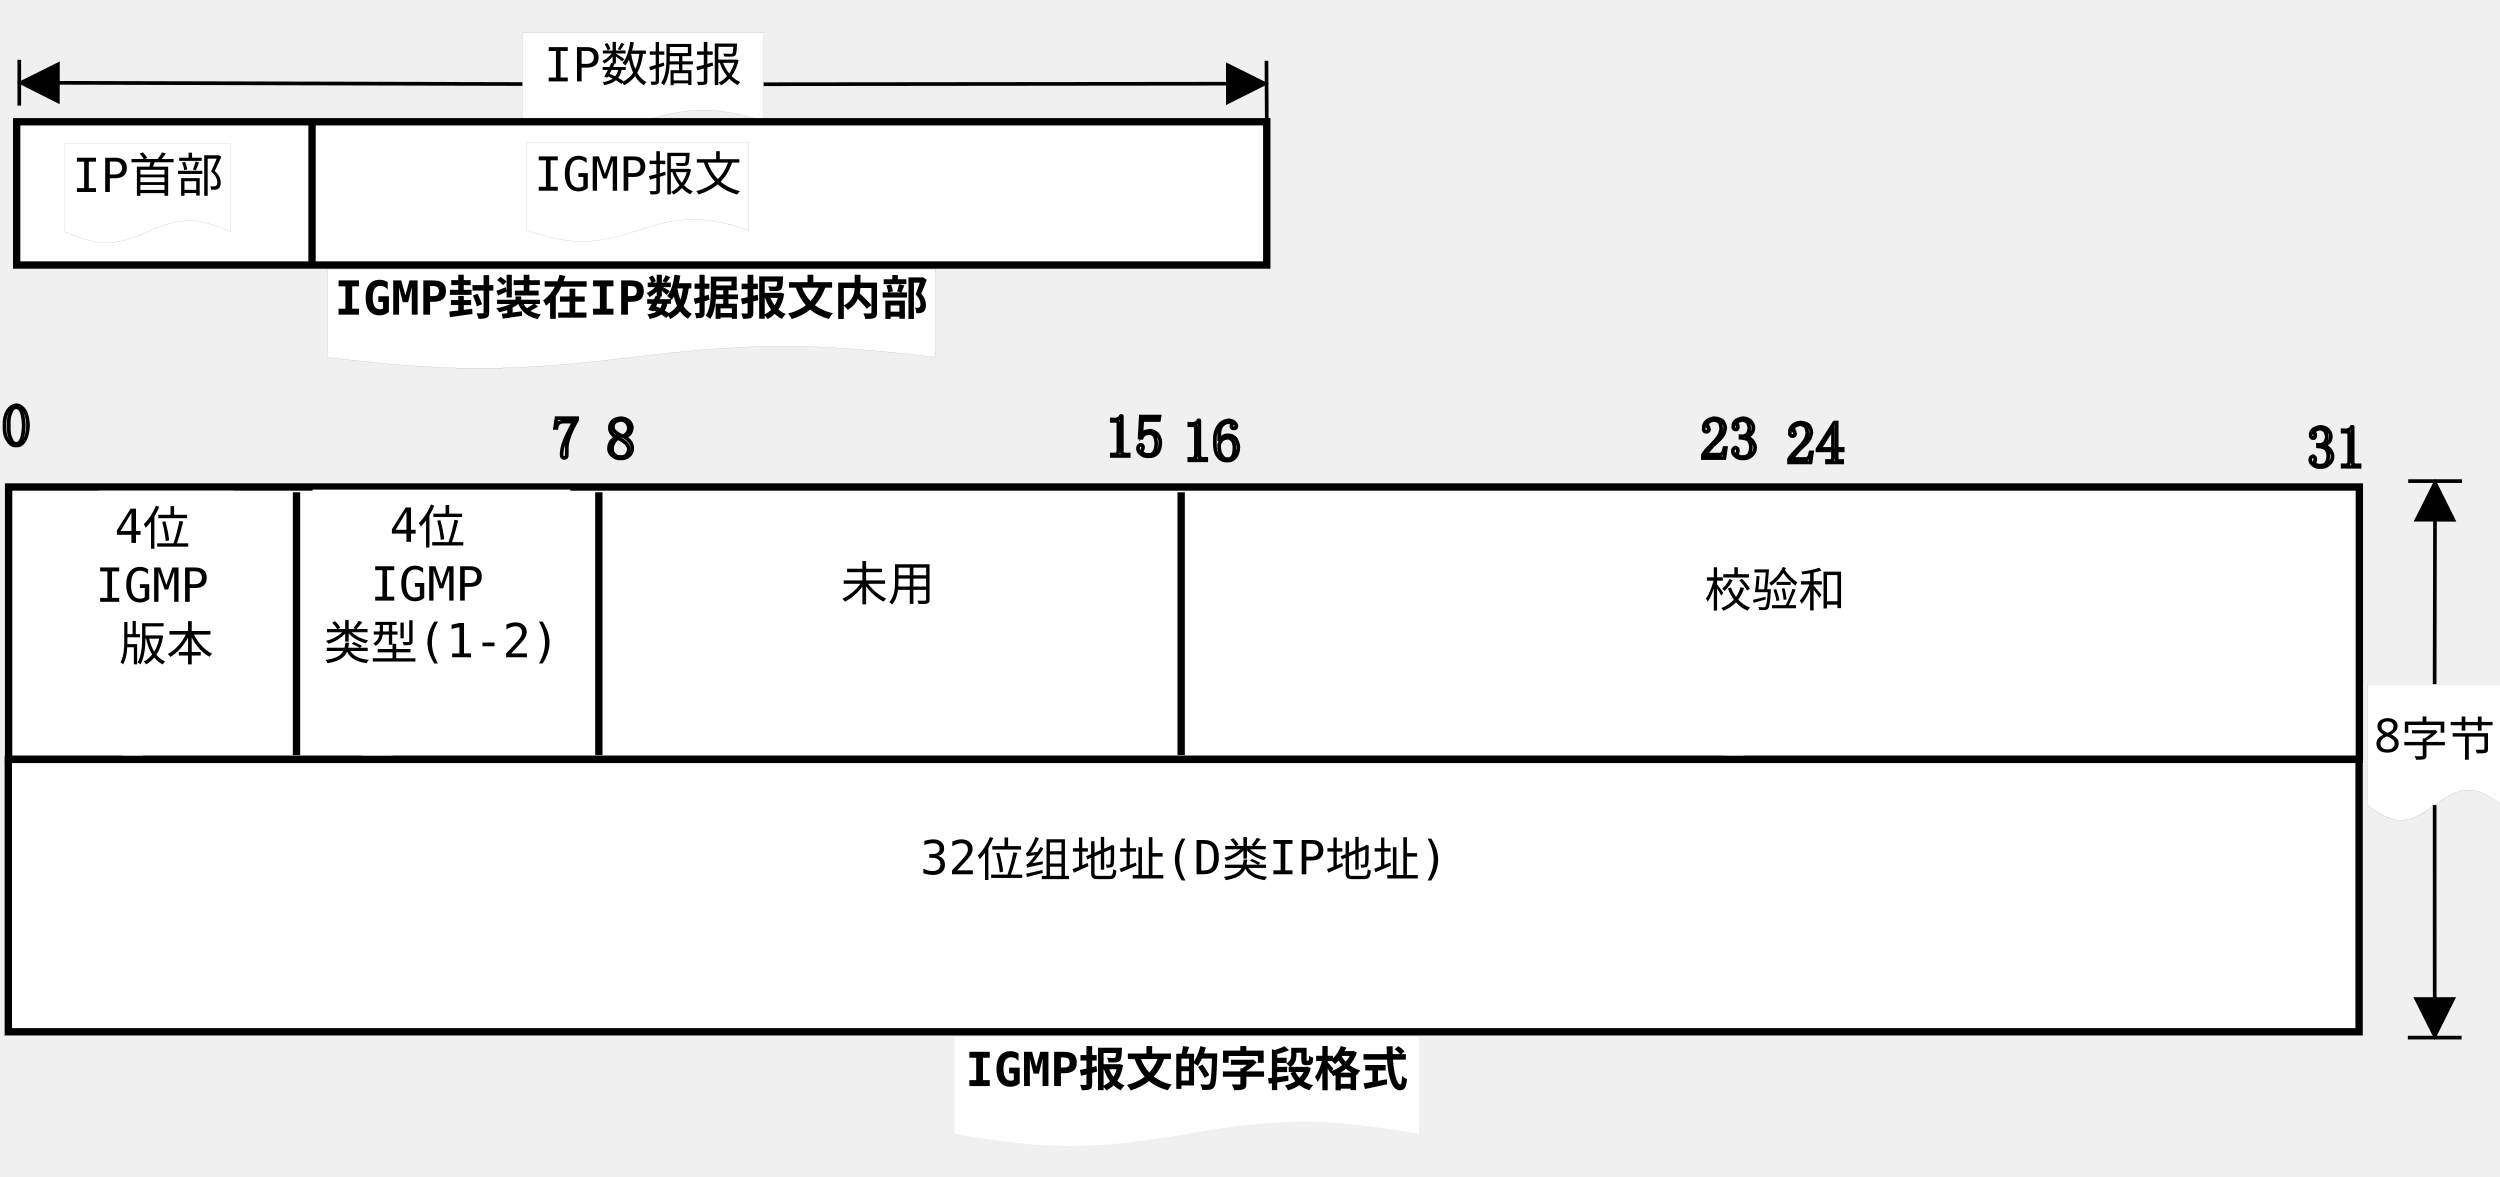
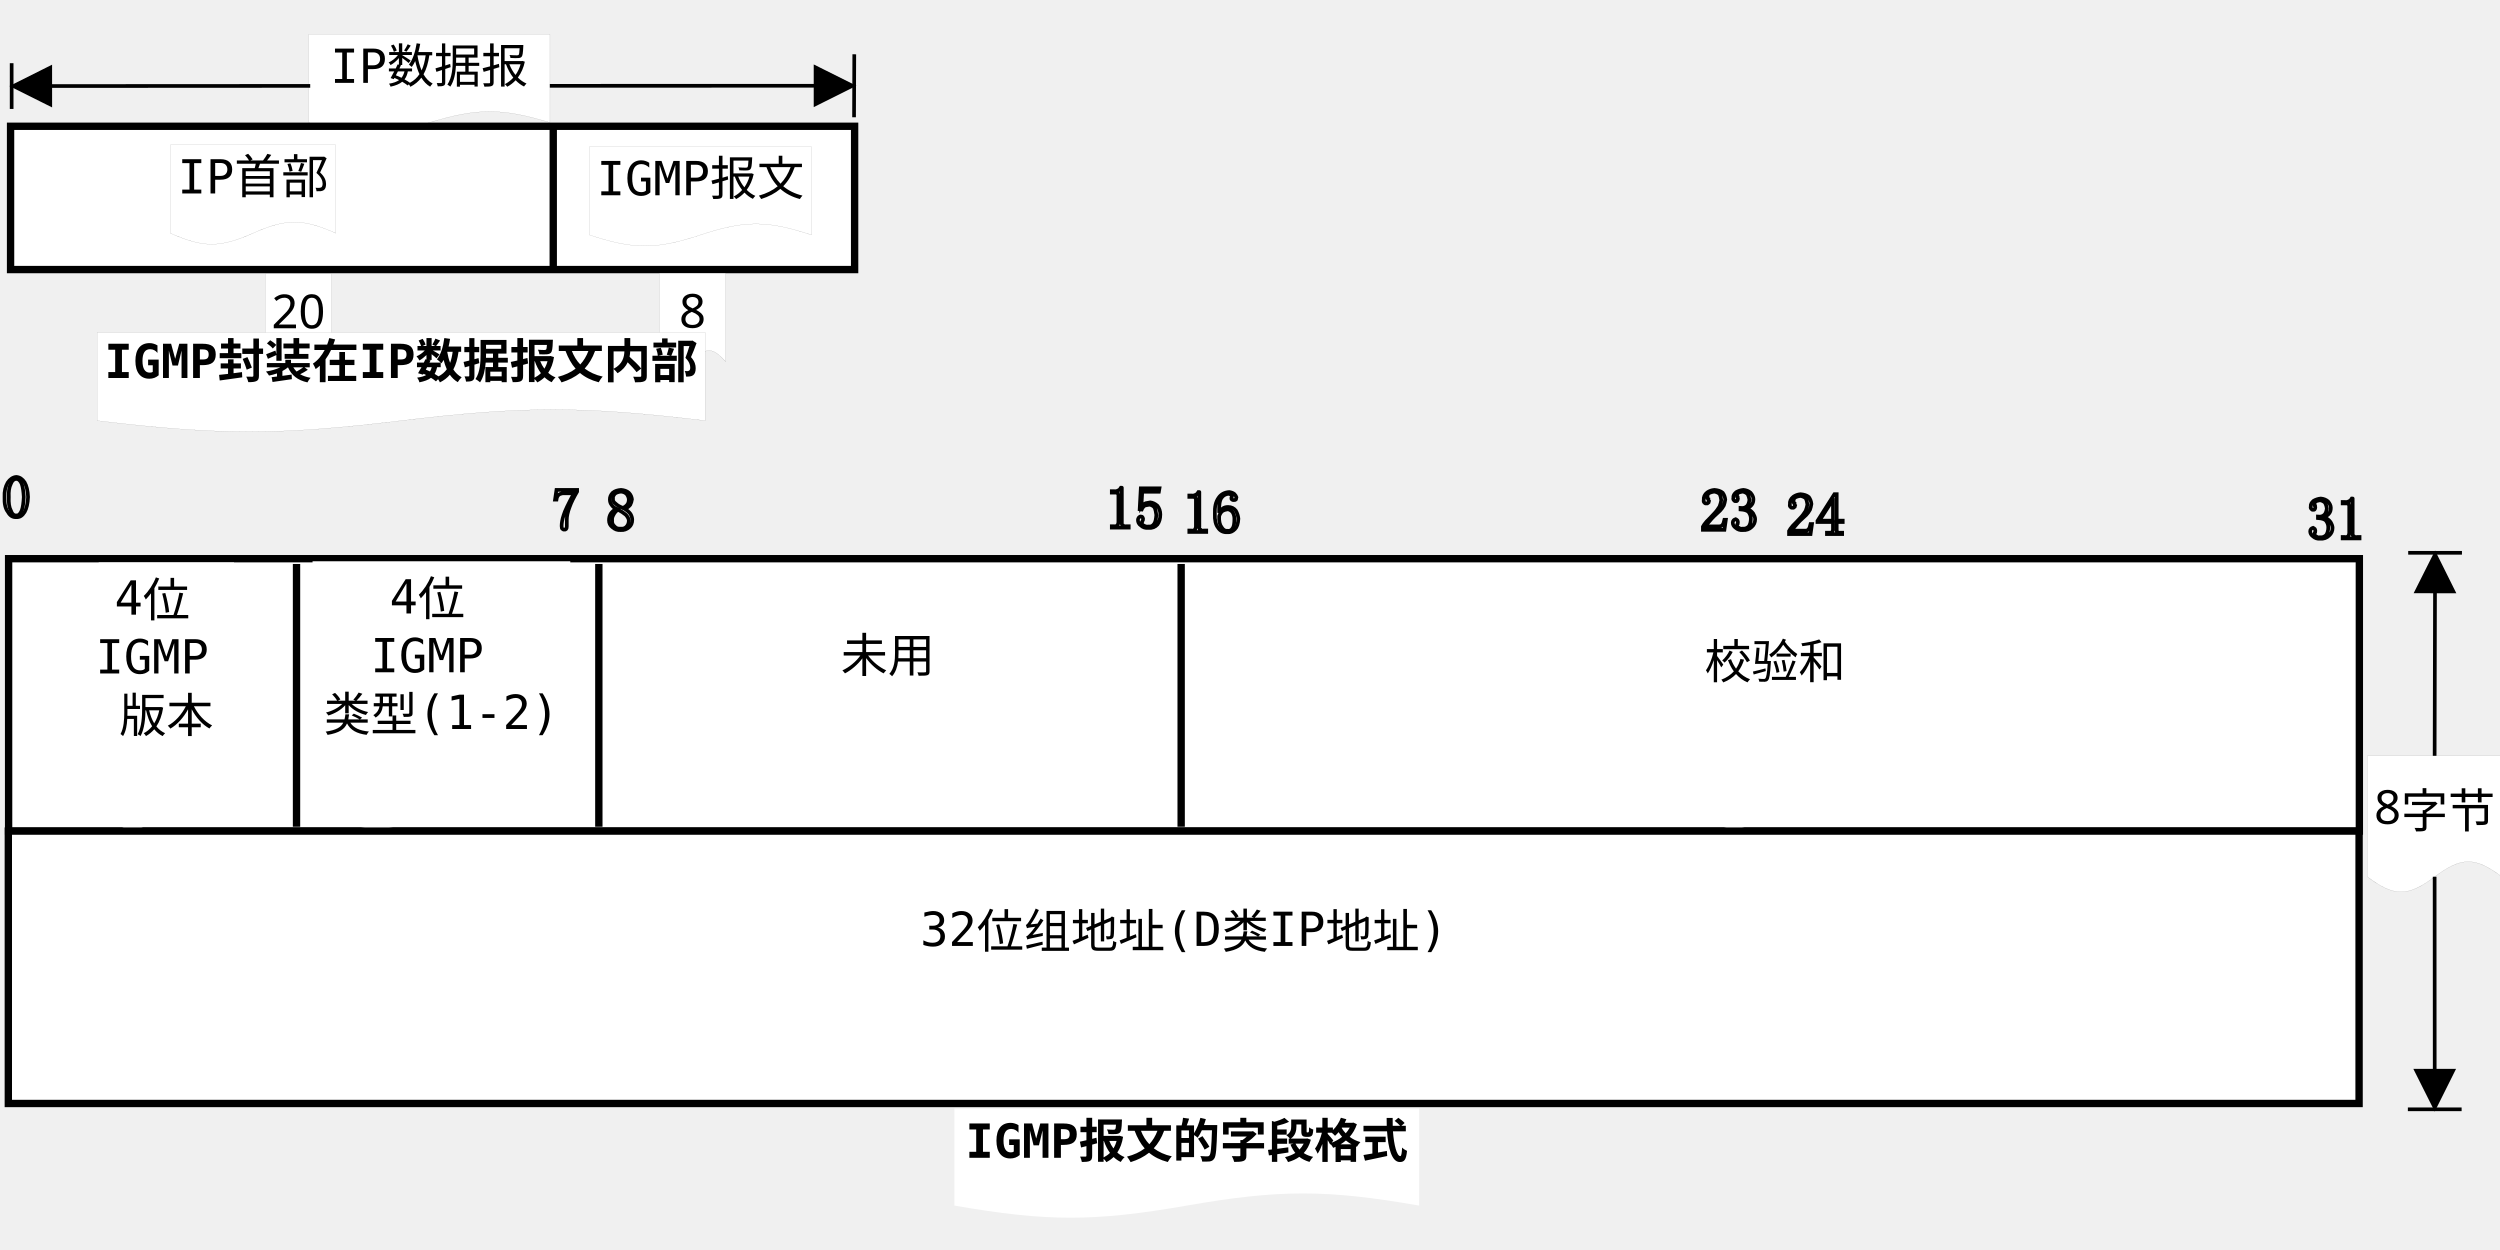
- <svg xmlns="http://www.w3.org/2000/svg" width="34cm" height="16cm" viewBox="398 177 680 304">
+ <svg xmlns="http://www.w3.org/2000/svg" width="34cm" height="17cm" viewBox="398 158 680 323">
  <g>
    <rect style="fill: #ffffff" x="400.341" y="301.464" width="639.405" height="74.092" />
    <rect style="fill: none; fill-opacity:0; stroke-width: 2; stroke: #000000" x="400.341" y="301.464" width="639.405" height="74.092" />
    <text font-size="12.8" style="fill: #000000;text-anchor:middle;font-family:monospace;font-style:normal;font-weight:normal" x="720.044" y="341.16">
      <tspan x="720.044" y="341.16" />
    </text>
  </g>
  <g>
    <path style="fill: #ffffff" d="M 424.855 302.485 L 461.655,302.485 L 461.655,367.285 C 454.295,356.485 450.615,356.485 443.255,367.285 C 435.895,378.085 432.215,378.085 424.855,367.285 L 424.855,302.485z" />
    <path style="fill: none; fill-opacity:0; stroke-width: 2.35099e-037; stroke: #000000" d="M 424.855 302.485 L 461.655,302.485 L 461.655,367.285 C 454.295,356.485 450.615,356.485 443.255,367.285 C 435.895,378.085 432.215,378.085 424.855,367.285 L 424.855,302.485" />
    <text font-size="12.8" style="fill: #000000;text-anchor:middle;font-family:monospace;font-style:normal;font-weight:normal" x="443.255" y="316.685">
      <tspan x="443.255" y="316.685">4位</tspan>
      <tspan x="443.255" y="332.685">IGMP</tspan>
      <tspan x="443.255" y="348.685">版本</tspan>
    </text>
  </g>
  <g>
    <path style="fill: #ffffff" d="M 483.015 302.163 L 553.115,302.163 L 553.115,366.963 C 539.095,356.163 532.085,356.163 518.065,366.963 C 504.045,377.763 497.035,377.763 483.015,366.963 L 483.015,302.163z" />
    <path style="fill: none; fill-opacity:0; stroke-width: 2.35099e-037; stroke: #000000" d="M 483.015 302.163 L 553.115,302.163 L 553.115,366.963 C 539.095,356.163 532.085,356.163 518.065,366.963 C 504.045,377.763 497.035,377.763 483.015,366.963 L 483.015,302.163" />
    <text font-size="12.8" style="fill: #000000;text-anchor:middle;font-family:monospace;font-style:normal;font-weight:normal" x="518.065" y="316.363">
      <tspan x="518.065" y="316.363">4位</tspan>
      <tspan x="518.065" y="332.363">IGMP</tspan>
      <tspan x="518.065" y="348.363">类型(1-2)</tspan>
    </text>
  </g>
  <g>
    <path style="fill: #ffffff" d="M 622.366 303.147 L 656.616,303.147 L 656.616,365.547 C 649.766,355.147 646.341,355.147 639.491,365.547 C 632.641,375.947 629.216,375.947 622.366,365.547 L 622.366,303.147z" />
    <path style="fill: none; fill-opacity:0; stroke-width: 2.35099e-037; stroke: #000000" d="M 622.366 303.147 L 656.616,303.147 L 656.616,365.547 C 649.766,355.147 646.341,355.147 639.491,365.547 C 632.641,375.947 629.216,375.947 622.366,365.547 L 622.366,303.147" />
    <text font-size="12.8" style="fill: #000000;text-anchor:middle;font-family:monospace;font-style:normal;font-weight:normal" x="639.491" y="332.347">
      <tspan x="639.491" y="332.347">未用</tspan>
    </text>
  </g>
  <g>
    <path style="fill: #ffffff" d="M 858.604 304.853 L 903.004,304.853 L 903.004,367.253 C 894.124,356.853 889.684,356.853 880.804,367.253 C 871.924,377.653 867.484,377.653 858.604,367.253 L 858.604,304.853z" />
    <path style="fill: none; fill-opacity:0; stroke-width: 2.35099e-037; stroke: #000000" d="M 858.604 304.853 L 903.004,304.853 L 903.004,367.253 C 894.124,356.853 889.684,356.853 880.804,367.253 C 871.924,377.653 867.484,377.653 858.604,367.253 L 858.604,304.853" />
    <text font-size="12.8" style="fill: #000000;text-anchor:middle;font-family:monospace;font-style:normal;font-weight:normal" x="880.804" y="334.053">
      <tspan x="880.804" y="334.053">校验和</tspan>
    </text>
  </g>
  <g>
    <path style="fill: #ffffff" d="M 657.6 451.016 L 784,451.016 L 784,477.416 C 758.72,473.016 746.08,473.016 720.8,477.416 C 695.52,481.816 682.88,481.816 657.6,477.416 L 657.6,451.016z" />
    <path style="fill: none; fill-opacity:0; stroke-width: 2.35099e-037; stroke: #000000" d="M 657.6 451.016 L 784,451.016 L 784,477.416 C 758.72,473.016 746.08,473.016 720.8,477.416 C 695.52,481.816 682.88,481.816 657.6,477.416 L 657.6,451.016" />
    <text font-size="12.8" style="fill: #000000;text-anchor:middle;font-family:monospace;font-style:normal;font-weight:700" x="720.8" y="464.416">
      <tspan x="720.8" y="464.416">IGMP报文的字段格式</tspan>
    </text>
  </g>
  <line style="fill: none; fill-opacity:0; stroke-width: 2; stroke: #000000" x1="719.275" y1="302.901" x2="719.275" y2="374.373" />
  <g>
    <path style="fill: none; fill-opacity:0; stroke-width: 1; stroke-linecap: round; stroke: #000000" d="M 402.431 279.77 C 401.806,279.77 401.259,280.239 400.946,281.098 C 400.477,282.036 400.321,283.208 400.399,284.692 C 400.321,286.255 400.477,287.505 400.946,288.364 C 401.259,289.301 401.806,289.77 402.431,289.692 C 403.056,289.77 403.524,289.301 403.915,288.364 C 404.227,287.505 404.384,286.255 404.462,284.692 C 404.384,283.208 404.227,282.036 403.915,281.098 C 403.524,280.239 403.056,279.77 402.431,279.77 L 402.431,279.77" />
    <path style="fill: none; fill-opacity:0; stroke-width: 1; stroke-linecap: round; stroke: #000000" d="M 402.431 290.161 C 401.493,290.239 400.712,289.77 400.165,288.755 C 399.462,287.895 399.149,286.489 399.227,284.692 C 399.149,283.13 399.462,281.88 400.087,280.786 C 400.712,279.848 401.493,279.301 402.431,279.223 C 403.368,279.301 404.071,279.77 404.696,280.708 C 405.243,281.645 405.556,282.973 405.634,284.692 C 405.556,286.411 405.243,287.817 404.696,288.755 C 404.071,289.77 403.368,290.239 402.431,290.161 L 402.431,290.161" />
  </g>
  <path style="fill: none; fill-opacity:0; stroke-width: 1; stroke-linecap: round; stroke: #000000" d="M 554.982 283.215 C 554.122,284.7 553.419,286.028 552.95,287.356 C 552.403,288.762 552.169,289.934 552.169,290.872 C 552.169,291.028 552.169,291.262 552.169,291.575 C 552.169,291.887 552.169,292.278 552.169,292.668 C 552.169,293.059 552.091,293.293 552.013,293.372 C 551.857,293.528 551.7,293.606 551.544,293.528 C 551.31,293.606 551.153,293.528 550.997,293.372 C 550.841,293.293 550.763,293.059 550.763,292.59 C 550.763,291.809 550.919,290.793 551.31,289.622 C 551.622,288.528 552.56,286.575 554.122,283.684 L 550.997,283.684 C 550.528,283.762 550.138,283.918 549.903,284.153 C 549.591,284.465 549.435,284.856 549.357,285.403 L 548.966,285.403 L 549.357,282.747 L 554.982,282.747 L 554.982,283.215" />
  <g>
    <path style="fill: none; fill-opacity:0; stroke-width: 1; stroke-linecap: round; stroke: #000000" d="M 564.506 291.028 C 564.427,291.731 564.662,292.278 565.131,292.668 C 565.521,293.137 566.068,293.372 566.849,293.293 C 567.552,293.372 568.099,293.137 568.49,292.668 C 568.802,292.278 569.037,291.809 569.037,291.106 C 569.037,290.637 568.724,290.09 568.256,289.543 C 567.709,289.075 567.006,288.606 566.068,288.137 C 565.521,288.528 565.131,288.997 564.896,289.465 C 564.584,290.012 564.427,290.481 564.506,291.028 L 564.506,291.028" />
    <path style="fill: none; fill-opacity:0; stroke-width: 1; stroke-linecap: round; stroke: #000000" d="M 569.974 290.872 C 569.974,291.809 569.662,292.434 569.115,292.903 C 568.49,293.45 567.709,293.762 566.849,293.684 C 565.912,293.762 565.209,293.45 564.584,292.903 C 563.959,292.434 563.646,291.809 563.646,291.028 C 563.646,290.325 563.802,289.778 564.115,289.231 C 564.427,288.762 564.896,288.293 565.677,287.903 C 565.052,287.668 564.662,287.278 564.349,286.809 C 564.037,286.418 563.881,285.95 563.881,285.325 C 563.881,284.7 564.115,284.075 564.662,283.528 C 565.209,283.059 565.99,282.825 566.927,282.747 C 567.787,282.825 568.49,283.059 569.037,283.528 C 569.584,284.075 569.818,284.7 569.896,285.325 C 569.818,285.872 569.662,286.34 569.427,286.809 C 569.037,287.278 568.568,287.668 567.943,287.903 C 568.646,288.372 569.193,288.84 569.506,289.309 C 569.818,289.856 569.974,290.403 569.974,290.872 L 569.974,290.872" />
    <path style="fill: none; fill-opacity:0; stroke-width: 1; stroke-linecap: round; stroke: #000000" d="M 569.037 285.403 C 569.037,284.856 568.802,284.387 568.49,283.918 C 568.099,283.528 567.631,283.293 566.927,283.215 C 566.146,283.293 565.521,283.528 565.209,283.84 C 564.818,284.309 564.662,284.7 564.74,285.168 C 564.662,285.637 564.896,286.106 565.443,286.497 C 565.912,286.965 566.615,287.356 567.474,287.668 C 567.943,287.434 568.334,287.122 568.646,286.731 C 568.881,286.418 569.037,285.95 569.037,285.403 L 569.037,285.403" />
  </g>
  <g>
    <path style="fill: none; fill-opacity:0; stroke-width: 1; stroke-linecap: round; stroke: #000000" d="M 703.142 282.159 L 703.142,291.612 C 703.064,292.003 703.142,292.316 703.454,292.394 C 703.61,292.628 703.923,292.706 704.392,292.628 L 705.017,292.628 L 705.017,293.019 L 700.407,293.019 L 700.407,292.628 L 700.954,292.628 C 701.345,292.706 701.657,292.628 701.892,292.394 C 702.048,292.316 702.126,292.003 702.204,291.612 L 702.204,284.034 C 702.126,283.956 702.048,283.8 702.048,283.644 C 701.892,283.566 701.735,283.566 701.579,283.487 L 700.407,283.487 L 700.407,283.097 L 700.954,283.097 C 701.423,283.175 701.814,283.097 702.204,282.862 C 702.439,282.784 702.673,282.55 702.907,282.159 L 703.142,282.159" />
    <path style="fill: none; fill-opacity:0; stroke-width: 1; stroke-linecap: round; stroke: #000000" d="M 710.876 286.144 C 711.579,286.222 712.204,286.534 712.829,287.081 C 713.298,287.706 713.61,288.487 713.61,289.425 C 713.61,290.597 713.298,291.534 712.829,292.159 C 712.204,292.862 711.423,293.175 710.407,293.097 C 709.548,293.175 708.845,292.941 708.376,292.472 C 707.751,292.081 707.517,291.534 707.517,290.909 C 707.517,290.675 707.595,290.519 707.751,290.284 C 707.907,290.128 708.064,289.972 708.298,289.972 C 708.532,289.972 708.689,290.05 708.767,290.206 C 708.845,290.362 708.923,290.519 708.923,290.597 C 708.923,290.909 708.845,291.144 708.767,291.222 C 708.61,291.456 708.532,291.612 708.61,291.691 C 708.532,292.081 708.767,292.316 709.157,292.472 C 709.548,292.706 709.939,292.784 710.485,292.706 C 711.032,292.784 711.579,292.55 711.97,291.925 C 712.282,291.456 712.439,290.675 712.517,289.581 C 712.439,288.8 712.282,288.097 712.048,287.55 C 711.657,287.081 711.189,286.847 710.642,286.769 C 710.095,286.847 709.704,286.925 709.392,287.003 C 709.079,287.237 708.767,287.55 708.532,288.097 L 707.985,288.019 L 708.298,282.316 L 713.376,282.316 L 713.22,283.253 L 708.689,283.253 L 708.454,287.394 C 708.845,286.847 709.235,286.534 709.626,286.378 C 710.017,286.3 710.407,286.222 710.876,286.144 L 710.876,286.144" />
  </g>
  <g>
    <path style="fill: none; fill-opacity:0; stroke-width: 1; stroke-linecap: round; stroke: #000000" d="M 724.222 283.334 L 724.222,292.787 C 724.144,293.178 724.222,293.49 724.535,293.568 C 724.691,293.803 725.004,293.881 725.472,293.803 L 726.097,293.803 L 726.097,294.193 L 721.488,294.193 L 721.488,293.803 L 722.035,293.803 C 722.426,293.881 722.738,293.803 722.972,293.568 C 723.129,293.49 723.207,293.178 723.285,292.787 L 723.285,285.209 C 723.207,285.131 723.129,284.974 723.129,284.818 C 722.972,284.74 722.816,284.74 722.66,284.662 L 721.488,284.662 L 721.488,284.271 L 722.035,284.271 C 722.504,284.349 722.894,284.271 723.285,284.037 C 723.519,283.959 723.754,283.724 723.988,283.334 L 724.222,283.334" />
    <path style="fill: none; fill-opacity:0; stroke-width: 1; stroke-linecap: round; stroke: #000000" d="M 729.613 289.896 C 729.535,291.224 729.769,292.24 730.238,292.865 C 730.707,293.646 731.254,293.959 731.879,293.881 C 732.504,293.959 732.972,293.724 733.285,293.178 C 733.597,292.787 733.754,291.928 733.754,290.599 C 733.754,289.818 733.519,289.193 733.207,288.724 C 732.816,288.334 732.426,288.099 731.957,288.021 C 731.41,288.099 730.941,288.256 730.629,288.412 C 730.16,288.724 729.847,289.193 729.613,289.896 L 729.613,289.896" />
    <path style="fill: none; fill-opacity:0; stroke-width: 1; stroke-linecap: round; stroke: #000000" d="M 732.035 287.396 C 732.972,287.396 733.676,287.787 734.144,288.412 C 734.535,289.115 734.769,289.818 734.847,290.599 C 734.769,291.928 734.457,292.865 733.91,293.412 C 733.285,294.037 732.66,294.349 731.879,294.271 C 730.707,294.349 729.847,293.881 729.301,293.021 C 728.676,292.24 728.363,290.99 728.441,289.271 C 728.363,287.396 728.676,285.99 729.457,284.896 C 730.082,283.959 731.097,283.412 732.347,283.334 C 732.894,283.412 733.363,283.568 733.754,283.881 C 734.066,284.193 734.222,284.506 734.301,284.74 C 734.222,285.053 734.144,285.287 734.144,285.365 C 733.988,285.521 733.832,285.521 733.597,285.521 C 733.363,285.521 733.207,285.521 733.129,285.365 C 732.972,285.365 732.894,285.209 732.972,284.896 C 732.894,284.896 732.972,284.74 733.051,284.584 C 733.051,284.584 733.051,284.506 733.051,284.349 C 733.051,284.193 732.972,284.115 732.816,283.959 C 732.66,283.959 732.426,283.881 732.191,283.803 C 731.41,283.881 730.785,284.193 730.316,284.818 C 729.769,285.443 729.535,286.849 729.613,288.959 C 729.847,288.49 730.16,288.099 730.629,287.787 C 730.941,287.553 731.41,287.396 732.035,287.396 L 732.035,287.396" />
  </g>
  <g>
    <path style="fill: none; fill-opacity:0; stroke-width: 1; stroke-linecap: round; stroke: #000000" d="M 866.185 285.559 C 866.107,284.856 865.951,284.309 865.717,283.84 C 865.326,283.528 864.857,283.293 864.232,283.215 C 863.685,283.293 863.217,283.45 862.904,283.606 C 862.513,283.918 862.357,284.231 862.435,284.622 C 862.357,284.934 862.435,285.168 862.67,285.247 C 862.67,285.559 862.748,285.715 862.826,285.793 C 862.748,286.028 862.67,286.184 862.67,286.262 C 862.513,286.418 862.357,286.497 862.201,286.418 C 861.888,286.497 861.732,286.418 861.576,286.184 C 861.42,286.106 861.342,285.872 861.42,285.481 C 861.342,284.7 861.654,283.997 862.357,283.45 C 862.904,283.059 863.529,282.825 864.31,282.747 C 865.248,282.825 866.029,283.059 866.576,283.528 C 866.967,284.075 867.201,284.7 867.279,285.403 C 867.201,285.95 867.045,286.497 866.888,286.965 C 866.576,287.512 866.263,287.981 865.873,288.372 C 864.545,289.543 863.607,290.481 863.06,291.184 C 862.357,291.965 861.967,292.434 861.888,292.668 L 865.56,292.668 C 865.951,292.668 866.263,292.59 866.498,292.278 C 866.732,292.043 866.888,291.575 867.045,290.872 L 867.435,290.872 L 867.045,293.606 L 861.185,293.606 L 861.185,292.747 C 861.342,292.434 861.654,291.965 862.201,291.34 C 862.67,290.872 863.373,290.168 864.154,289.309 C 864.857,288.606 865.326,287.903 865.717,287.278 C 865.951,286.653 866.107,286.106 866.185,285.559 L 866.185,285.559" />
    <path style="fill: none; fill-opacity:0; stroke-width: 1; stroke-linecap: round; stroke: #000000" d="M 875.404 290.715 C 875.404,291.575 875.092,292.278 874.467,292.825 C 873.842,293.45 872.982,293.762 872.045,293.684 C 871.263,293.762 870.638,293.528 870.092,293.059 C 869.545,292.668 869.31,292.2 869.31,291.653 C 869.31,291.418 869.388,291.184 869.545,291.028 C 869.701,290.872 869.857,290.793 870.092,290.715 C 870.248,290.793 870.404,290.872 870.56,291.028 C 870.638,291.184 870.717,291.34 870.717,291.497 C 870.717,291.731 870.638,291.887 870.638,291.965 C 870.482,292.122 870.482,292.278 870.482,292.434 C 870.482,292.668 870.638,292.903 870.951,293.059 C 871.263,293.293 871.576,293.372 871.967,293.293 C 872.67,293.372 873.217,293.137 873.685,292.668 C 873.998,292.2 874.232,291.497 874.232,290.559 C 874.232,289.856 873.998,289.309 873.607,288.762 C 873.217,288.372 872.513,288.137 871.42,288.059 L 871.42,287.668 C 872.201,287.747 872.748,287.59 873.217,287.122 C 873.529,286.809 873.763,286.184 873.842,285.403 C 873.763,284.856 873.607,284.387 873.373,283.918 C 872.982,283.528 872.513,283.293 871.967,283.215 C 871.576,283.293 871.263,283.372 870.951,283.45 C 870.638,283.684 870.482,283.918 870.482,284.153 C 870.482,284.543 870.482,284.778 870.638,284.778 C 870.638,284.934 870.717,285.012 870.717,285.09 C 870.717,285.325 870.638,285.481 870.56,285.637 C 870.482,285.793 870.326,285.872 870.17,285.793 C 869.935,285.872 869.779,285.793 869.701,285.637 C 869.467,285.481 869.388,285.247 869.467,284.934 C 869.388,284.309 869.701,283.84 870.248,283.372 C 870.795,283.059 871.42,282.825 872.201,282.747 C 872.982,282.825 873.607,283.059 874.154,283.528 C 874.623,284.075 874.935,284.7 874.935,285.247 C 874.935,285.95 874.779,286.418 874.467,286.809 C 874.154,287.278 873.607,287.59 872.982,287.747 C 873.842,288.137 874.467,288.606 874.857,289.153 C 875.17,289.7 875.404,290.247 875.404,290.715 L 875.404,290.715" />
  </g>
  <g>
    <path style="fill: none; fill-opacity:0; stroke-width: 1; stroke-linecap: round; stroke: #000000" d="M 889.615 286.733 C 889.537,286.03 889.381,285.483 889.146,285.015 C 888.756,284.702 888.287,284.468 887.662,284.39 C 887.115,284.468 886.646,284.624 886.334,284.78 C 885.943,285.093 885.787,285.405 885.865,285.796 C 885.787,286.108 885.865,286.343 886.099,286.421 C 886.099,286.733 886.177,286.89 886.256,286.968 C 886.177,287.202 886.099,287.358 886.099,287.437 C 885.943,287.593 885.787,287.671 885.631,287.593 C 885.318,287.671 885.162,287.593 885.006,287.358 C 884.849,287.28 884.771,287.046 884.849,286.655 C 884.771,285.874 885.084,285.171 885.787,284.624 C 886.334,284.233 886.959,283.999 887.74,283.921 C 888.677,283.999 889.459,284.233 890.006,284.702 C 890.396,285.249 890.631,285.874 890.709,286.577 C 890.631,287.124 890.474,287.671 890.318,288.14 C 890.006,288.687 889.693,289.155 889.302,289.546 C 887.974,290.718 887.037,291.655 886.49,292.358 C 885.787,293.14 885.396,293.608 885.318,293.843 L 888.99,293.843 C 889.381,293.843 889.693,293.765 889.927,293.452 C 890.162,293.218 890.318,292.749 890.474,292.046 L 890.865,292.046 L 890.474,294.78 L 884.615,294.78 L 884.615,293.921 C 884.771,293.608 885.084,293.14 885.631,292.515 C 886.099,292.046 886.802,291.343 887.584,290.483 C 888.287,289.78 888.756,289.077 889.146,288.452 C 889.381,287.827 889.537,287.28 889.615,286.733 L 889.615,286.733" />
    <path style="fill: none; fill-opacity:0; stroke-width: 1; stroke-linecap: round; stroke: #000000" d="M 897.584 293.608 C 897.506,293.921 897.584,294.155 897.818,294.233 C 897.896,294.39 898.131,294.468 898.521,294.39 L 899.068,294.39 L 899.068,294.78 L 894.927,294.78 L 894.927,294.39 L 895.631,294.39 C 895.865,294.468 896.099,294.39 896.334,294.233 C 896.412,294.155 896.49,293.921 896.568,293.608 L 896.568,291.499 L 892.349,291.499 L 892.349,291.187 L 896.959,283.921 L 897.584,283.921 L 897.584,291.108 L 899.224,291.108 L 899.224,291.499 L 897.584,291.499 L 897.584,293.608" />
    <path style="fill: none; fill-opacity:0; stroke-width: 1; stroke-linecap: round; stroke: #000000" d="M 896.49 285.483 L 892.896,291.108 L 896.568,291.108 L 896.568,285.483 L 896.49,285.483" />
  </g>
  <g>
    <path style="fill: none; fill-opacity:0; stroke-width: 1; stroke-linecap: round; stroke: #000000" d="M 1032.46 293.064 C 1032.46,293.924 1032.15,294.627 1031.52,295.174 C 1030.9,295.799 1030.04,296.111 1029.1,296.033 C 1028.32,296.111 1027.7,295.877 1027.15,295.408 C 1026.6,295.017 1026.37,294.549 1026.37,294.002 C 1026.37,293.767 1026.45,293.533 1026.6,293.377 C 1026.76,293.22 1026.91,293.142 1027.15,293.064 C 1027.3,293.142 1027.46,293.22 1027.62,293.377 C 1027.7,293.533 1027.77,293.689 1027.77,293.845 C 1027.77,294.08 1027.7,294.236 1027.7,294.314 C 1027.54,294.47 1027.54,294.627 1027.54,294.783 C 1027.54,295.017 1027.7,295.252 1028.01,295.408 C 1028.32,295.642 1028.63,295.72 1029.02,295.642 C 1029.73,295.72 1030.27,295.486 1030.74,295.017 C 1031.05,294.549 1031.29,293.845 1031.29,292.908 C 1031.29,292.205 1031.05,291.658 1030.66,291.111 C 1030.27,290.72 1029.57,290.486 1028.48,290.408 L 1028.48,290.017 C 1029.26,290.095 1029.8,289.939 1030.27,289.47 C 1030.59,289.158 1030.82,288.533 1030.9,287.752 C 1030.82,287.205 1030.66,286.736 1030.43,286.267 C 1030.04,285.877 1029.57,285.642 1029.02,285.564 C 1028.63,285.642 1028.32,285.72 1028.01,285.799 C 1027.7,286.033 1027.54,286.267 1027.54,286.502 C 1027.54,286.892 1027.54,287.127 1027.7,287.127 C 1027.7,287.283 1027.77,287.361 1027.77,287.439 C 1027.77,287.674 1027.7,287.83 1027.62,287.986 C 1027.54,288.142 1027.38,288.22 1027.23,288.142 C 1026.99,288.22 1026.84,288.142 1026.76,287.986 C 1026.52,287.83 1026.45,287.595 1026.52,287.283 C 1026.45,286.658 1026.76,286.189 1027.3,285.72 C 1027.85,285.408 1028.48,285.174 1029.26,285.095 C 1030.04,285.174 1030.66,285.408 1031.21,285.877 C 1031.68,286.424 1031.99,287.049 1031.99,287.595 C 1031.99,288.299 1031.84,288.767 1031.52,289.158 C 1031.21,289.627 1030.66,289.939 1030.04,290.095 C 1030.9,290.486 1031.52,290.955 1031.91,291.502 C 1032.23,292.049 1032.46,292.595 1032.46,293.064 L 1032.46,293.064" />
    <path style="fill: none; fill-opacity:0; stroke-width: 1; stroke-linecap: round; stroke: #000000" d="M 1037.93 285.095 L 1037.93,294.549 C 1037.85,294.939 1037.93,295.252 1038.24,295.33 C 1038.4,295.564 1038.71,295.642 1039.18,295.564 L 1039.8,295.564 L 1039.8,295.955 L 1035.2,295.955 L 1035.2,295.564 L 1035.74,295.564 C 1036.13,295.642 1036.45,295.564 1036.68,295.33 C 1036.84,295.252 1036.91,294.939 1036.99,294.549 L 1036.99,286.97 C 1036.91,286.892 1036.84,286.736 1036.84,286.58 C 1036.68,286.502 1036.52,286.502 1036.37,286.424 L 1035.2,286.424 L 1035.2,286.033 L 1035.74,286.033 C 1036.21,286.111 1036.6,286.033 1036.99,285.799 C 1037.23,285.72 1037.46,285.486 1037.7,285.095 L 1037.93,285.095" />
  </g>
  <line style="fill: none; fill-opacity:0; stroke-width: 2; stroke: #000000" x1="478.653" y1="302.901" x2="478.653" y2="374.373" />
  <line style="fill: none; fill-opacity:0; stroke-width: 2; stroke: #000000" x1="560.884" y1="302.901" x2="560.884" y2="374.373" />
  <g>
    <rect style="fill: #ffffff" x="400.265" y="375.556" width="639.405" height="74.092" />
    <rect style="fill: none; fill-opacity:0; stroke-width: 2; stroke: #000000" x="400.265" y="375.556" width="639.405" height="74.092" />
    <text font-size="12.8" style="fill: #000000;text-anchor:middle;font-family:monospace;font-style:normal;font-weight:normal" x="719.967" y="415.252">
      <tspan x="719.967" y="415.252" />
    </text>
  </g>
  <g>
    <path style="fill: #ffffff" d="M 645.312 392.601 L 794.812,392.601 L 794.812,419.001 C 764.912,414.601 749.962,414.601 720.062,419.001 C 690.162,423.401 675.212,423.401 645.312,419.001 L 645.312,392.601z" />
    <path style="fill: none; fill-opacity:0; stroke-width: 2.35099e-037; stroke: #000000" d="M 645.312 392.601 L 794.812,392.601 L 794.812,419.001 C 764.912,414.601 749.962,414.601 720.062,419.001 C 690.162,423.401 675.212,423.401 645.312,419.001 L 645.312,392.601" />
    <text font-size="12.8" style="fill: #000000;text-anchor:middle;font-family:monospace;font-style:normal;font-weight:normal" x="720.062" y="406.801">
      <tspan x="720.062" y="406.801">32位组地址(D类IP地址)</tspan>
    </text>
  </g>
-   <line style="fill: none; fill-opacity:0; stroke-width: 1; stroke: #000000" x1="403.244" y1="185.278" x2="403.244" y2="197.72" />
-   <line style="fill: none; fill-opacity:0; stroke-width: 1; stroke: #000000" x1="742.476" y1="185.534" x2="742.564" y2="202.117" />
+   <line style="fill: none; fill-opacity:0; stroke-width: 1; stroke: #000000" x1="401.168" y1="166.69" x2="401.168" y2="179.133" />
+   <line style="fill: none; fill-opacity:0; stroke-width: 1; stroke: #000000" x1="630.364" y1="164.269" x2="630.302" y2="181.393" />
  <g>
-     <path style="fill: #ffffff" d="M 540.078 177.946 L 605.728,177.946 L 605.728,201.946 C 592.598,197.946 586.033,197.946 572.903,201.946 C 559.773,205.946 553.208,205.946 540.078,201.946 L 540.078,177.946z" />
-     <path style="fill: none; fill-opacity:0; stroke-width: 0.02; stroke: #000000" d="M 540.078 177.946 L 605.728,177.946 L 605.728,201.946 C 592.598,197.946 586.033,197.946 572.903,201.946 C 559.773,205.946 553.208,205.946 540.078,201.946 L 540.078,177.946" />
-     <text font-size="12.8" style="fill: #000000;text-anchor:middle;font-family:monospace;font-style:normal;font-weight:normal" x="572.903" y="191.146">
-       <tspan x="572.903" y="191.146">IP数据报</tspan>
+     <path style="fill: #ffffff" d="M 481.946 158.845 L 547.595,158.845 L 547.595,182.845 C 534.465,178.845 527.901,178.845 514.771,182.845 C 501.641,186.845 495.076,186.845 481.946,182.845 L 481.946,158.845z" />
+     <path style="fill: none; fill-opacity:0; stroke-width: 0.02; stroke: #000000" d="M 481.946 158.845 L 547.595,158.845 L 547.595,182.845 C 534.465,178.845 527.901,178.845 514.771,182.845 C 501.641,186.845 495.076,186.845 481.946,182.845 L 481.946,158.845" />
+     <text font-size="12.8" style="fill: #000000;text-anchor:middle;font-family:monospace;font-style:normal;font-weight:normal" x="514.771" y="172.045">
+       <tspan x="514.771" y="172.045">IP数据报</tspan>
    </text>
  </g>
  <g>
-     <line style="fill: none; fill-opacity:0; stroke-width: 1; stroke: #000000" x1="540.088" y1="191.859" x2="413.744" y2="191.527" />
-     <polygon style="fill: #000000" points="413.758,186.527 403.744,191.5 413.731,196.527 " />
-     <polygon style="fill: none; fill-opacity:0; stroke-width: 1; stroke: #000000" points="413.758,186.527 403.744,191.5 413.731,196.527 " />
+     <line style="fill: none; fill-opacity:0; stroke-width: 1; stroke: #000000" x1="482.376" y1="172.864" x2="411.668" y2="172.906" />
+     <polygon style="fill: #000000" points="411.665,167.906 401.668,172.911 411.671,177.906 " />
+     <polygon style="fill: none; fill-opacity:0; stroke-width: 1; stroke: #000000" points="411.665,167.906 401.668,172.911 411.671,177.906 " />
  </g>
  <g>
-     <line style="fill: none; fill-opacity:0; stroke-width: 1; stroke: #000000" x1="605.712" y1="191.909" x2="731.976" y2="191.767" />
-     <polygon style="fill: #000000" points="731.982,196.767 741.976,191.755 731.971,186.767 " />
-     <polygon style="fill: none; fill-opacity:0; stroke-width: 1; stroke: #000000" points="731.982,196.767 741.976,191.755 731.971,186.767 " />
+     <line style="fill: none; fill-opacity:0; stroke-width: 1; stroke: #000000" x1="547.555" y1="172.841" x2="619.833" y2="172.832" />
+     <polygon style="fill: #000000" points="619.834,177.832 629.833,172.831 619.833,167.832 " />
+     <polygon style="fill: none; fill-opacity:0; stroke-width: 1; stroke: #000000" points="619.834,177.832 629.833,172.831 619.833,167.832 " />
  </g>
  <g>
-     <rect style="fill: #ffffff" x="402.534" y="202.117" width="340.029" height="38.974" />
-     <rect style="fill: none; fill-opacity:0; stroke-width: 2; stroke: #000000" x="402.534" y="202.117" width="340.029" height="38.974" />
-     <text font-size="12.8" style="fill: #000000;text-anchor:middle;font-family:monospace;font-style:normal;font-weight:normal" x="572.549" y="224.254">
-       <tspan x="572.549" y="224.254" />
+     <rect style="fill: #ffffff" x="400.874" y="183.847" width="229.582" height="38.974" />
+     <rect style="fill: none; fill-opacity:0; stroke-width: 2; stroke: #000000" x="400.874" y="183.847" width="229.582" height="38.974" />
+     <text font-size="12.8" style="fill: #000000;text-anchor:middle;font-family:monospace;font-style:normal;font-weight:normal" x="515.665" y="205.984">
+       <tspan x="515.665" y="205.984" />
    </text>
  </g>
  <g>
-     <path style="fill: #ffffff" d="M 415.674 208.03 L 460.674,208.03 L 460.674,232.03 C 451.674,228.03 447.174,228.03 438.174,232.03 C 429.174,236.03 424.674,236.03 415.674,232.03 L 415.674,208.03z" />
-     <path style="fill: none; fill-opacity:0; stroke-width: 0.02; stroke: #000000" d="M 415.674 208.03 L 460.674,208.03 L 460.674,232.03 C 451.674,228.03 447.174,228.03 438.174,232.03 C 429.174,236.03 424.674,236.03 415.674,232.03 L 415.674,208.03" />
-     <text font-size="12.8" style="fill: #000000;text-anchor:middle;font-family:monospace;font-style:normal;font-weight:normal" x="438.174" y="221.23">
-       <tspan x="438.174" y="221.23">IP首部</tspan>
+     <path style="fill: #ffffff" d="M 444.325 188.929 L 489.325,188.929 L 489.325,212.929 C 480.325,208.929 475.825,208.929 466.825,212.929 C 457.825,216.929 453.325,216.929 444.325,212.929 L 444.325,188.929z" />
+     <path style="fill: none; fill-opacity:0; stroke-width: 0.02; stroke: #000000" d="M 444.325 188.929 L 489.325,188.929 L 489.325,212.929 C 480.325,208.929 475.825,208.929 466.825,212.929 C 457.825,216.929 453.325,216.929 444.325,212.929 L 444.325,188.929" />
+     <text font-size="12.8" style="fill: #000000;text-anchor:middle;font-family:monospace;font-style:normal;font-weight:normal" x="466.825" y="202.129">
+       <tspan x="466.825" y="202.129">IP首部</tspan>
    </text>
  </g>
-   <line style="fill: none; fill-opacity:0; stroke-width: 2; stroke: #000000" x1="482.876" y1="201.986" x2="482.876" y2="241.091" />
+   <line style="fill: none; fill-opacity:0; stroke-width: 2; stroke: #000000" x1="548.483" y1="183.716" x2="548.483" y2="222.821" />
  <g>
-     <path style="fill: #ffffff" d="M 541.288 207.674 L 601.688,207.674 L 601.688,231.674 C 589.608,227.674 583.568,227.674 571.488,231.674 C 559.408,235.674 553.368,235.674 541.288,231.674 L 541.288,207.674z" />
-     <path style="fill: none; fill-opacity:0; stroke-width: 0.02; stroke: #000000" d="M 541.288 207.674 L 601.688,207.674 L 601.688,231.674 C 589.608,227.674 583.568,227.674 571.488,231.674 C 559.408,235.674 553.368,235.674 541.288,231.674 L 541.288,207.674" />
-     <text font-size="12.8" style="fill: #000000;text-anchor:middle;font-family:monospace;font-style:normal;font-weight:normal" x="571.488" y="220.874">
-       <tspan x="571.488" y="220.874">IGMP报文</tspan>
-     </text>
-   </g>
-   <g>
-     <path style="fill: #ffffff" d="M 487.03 242.192 L 652.43,242.192 L 652.43,266.192 C 619.35,262.192 602.81,262.192 569.73,266.192 C 536.65,270.192 520.11,270.192 487.03,266.192 L 487.03,242.192z" />
-     <path style="fill: none; fill-opacity:0; stroke-width: 0.02; stroke: #000000" d="M 487.03 242.192 L 652.43,242.192 L 652.43,266.192 C 619.35,262.192 602.81,262.192 569.73,266.192 C 536.65,270.192 520.11,270.192 487.03,266.192 L 487.03,242.192" />
-     <text font-size="12.8" style="fill: #000000;text-anchor:middle;font-family:monospace;font-style:normal;font-weight:700" x="569.73" y="254.592">
-       <tspan x="569.73" y="254.592">IGMP封装在IP数据报文内部</tspan>
+     <path style="fill: #ffffff" d="M 558.313 189.404 L 618.713,189.404 L 618.713,213.404 C 606.633,209.404 600.593,209.404 588.513,213.404 C 576.433,217.404 570.393,217.404 558.313,213.404 L 558.313,189.404z" />
+     <path style="fill: none; fill-opacity:0; stroke-width: 0.02; stroke: #000000" d="M 558.313 189.404 L 618.713,189.404 L 618.713,213.404 C 606.633,209.404 600.593,209.404 588.513,213.404 C 576.433,217.404 570.393,217.404 558.313,213.404 L 558.313,189.404" />
+     <text font-size="12.8" style="fill: #000000;text-anchor:middle;font-family:monospace;font-style:normal;font-weight:normal" x="588.513" y="202.604">
+       <tspan x="588.513" y="202.604">IGMP报文</tspan>
    </text>
  </g>
  <line style="fill: none; fill-opacity:0; stroke-width: 1; stroke: #000000" x1="1052.94" y1="451.232" x2="1067.56" y2="451.232" />
  <line style="fill: none; fill-opacity:0; stroke-width: 1; stroke: #000000" x1="1053.03" y1="299.862" x2="1067.65" y2="299.862" />
  <g>
    <path style="fill: #ffffff" d="M 1041.92 355.085 L 1078.52,355.085 L 1078.52,387.988 C 1071.2,382.505 1067.54,382.505 1060.22,387.988 C 1052.9,393.472 1049.24,393.472 1041.92,387.988 L 1041.92,355.085z" />
    <path style="fill: none; fill-opacity:0; stroke-width: 0.02; stroke: #000000" d="M 1041.92 355.085 L 1078.52,355.085 L 1078.52,387.988 C 1071.2,382.505 1067.54,382.505 1060.22,387.988 C 1052.9,393.472 1049.24,393.472 1041.92,387.988 L 1041.92,355.085" />
    <text font-size="12.8" style="fill: #000000;text-anchor:middle;font-family:sans-serif;font-style:normal;font-weight:normal" x="1060.22" y="373.595">
      <tspan x="1060.22" y="373.595">8字节</tspan>
    </text>
  </g>
  <g>
    <line style="fill: none; fill-opacity:0; stroke-width: 1; stroke: #000000" x1="1060.22" y1="355.085" x2="1060.32" y2="310.362" />
    <polygon style="fill: #000000" points="1065.32,310.373 1060.34,300.362 1055.32,310.351 " />
    <polygon style="fill: none; fill-opacity:0; stroke-width: 1; stroke: #000000" points="1065.32,310.373 1060.34,300.362 1055.32,310.351 " />
  </g>
  <g>
    <line style="fill: none; fill-opacity:0; stroke-width: 1; stroke: #000000" x1="1060.22" y1="387.975" x2="1060.24" y2="440.732" />
    <polygon style="fill: #000000" points="1055.24,440.734 1060.25,450.732 1065.24,440.731 " />
    <polygon style="fill: none; fill-opacity:0; stroke-width: 1; stroke: #000000" points="1055.24,440.734 1060.25,450.732 1065.24,440.731 " />
  </g>
+   <g>
+     <path style="fill: #ffffff" d="M 470.177 223.997 L 488.177,223.997 L 488.177,247.997 C 484.577,243.997 482.777,243.997 479.177,247.997 C 475.577,251.997 473.777,251.997 470.177,247.997 L 470.177,223.997z" />
+     <path style="fill: none; fill-opacity:0; stroke-width: 0.02; stroke: #000000" d="M 470.177 223.997 L 488.177,223.997 L 488.177,247.997 C 484.577,243.997 482.777,243.997 479.177,247.997 C 475.577,251.997 473.777,251.997 470.177,247.997 L 470.177,223.997" />
+     <text font-size="12.8" style="fill: #000000;text-anchor:middle;font-family:sans-serif;font-style:normal;font-weight:normal" x="479.177" y="238.797">
+       <tspan x="479.177" y="238.797">20</tspan>
+     </text>
+   </g>
+   <g>
+     <path style="fill: #ffffff" d="M 577.363 223.845 L 595.363,223.845 L 595.363,247.845 C 591.763,243.845 589.963,243.845 586.363,247.845 C 582.763,251.845 580.963,251.845 577.363,247.845 L 577.363,223.845z" />
+     <path style="fill: none; fill-opacity:0; stroke-width: 0.02; stroke: #000000" d="M 577.363 223.845 L 595.363,223.845 L 595.363,247.845 C 591.763,243.845 589.963,243.845 586.363,247.845 C 582.763,251.845 580.963,251.845 577.363,247.845 L 577.363,223.845" />
+     <text font-size="12.8" style="fill: #000000;text-anchor:middle;font-family:sans-serif;font-style:normal;font-weight:normal" x="586.363" y="238.645">
+       <tspan x="586.363" y="238.645">8</tspan>
+     </text>
+   </g>
+   <g>
+     <path style="fill: #ffffff" d="M 424.408 239.923 L 589.808,239.923 L 589.808,263.923 C 556.728,259.923 540.188,259.923 507.108,263.923 C 474.028,267.923 457.488,267.923 424.408,263.923 L 424.408,239.923z" />
+     <path style="fill: none; fill-opacity:0; stroke-width: 0.02; stroke: #000000" d="M 424.408 239.923 L 589.808,239.923 L 589.808,263.923 C 556.728,259.923 540.188,259.923 507.108,263.923 C 474.028,267.923 457.488,267.923 424.408,263.923 L 424.408,239.923" />
+     <text font-size="12.8" style="fill: #000000;text-anchor:middle;font-family:monospace;font-style:normal;font-weight:700" x="507.108" y="252.323">
+       <tspan x="507.108" y="252.323">IGMP封装在IP数据报文内部</tspan>
+     </text>
+   </g>
</svg>
